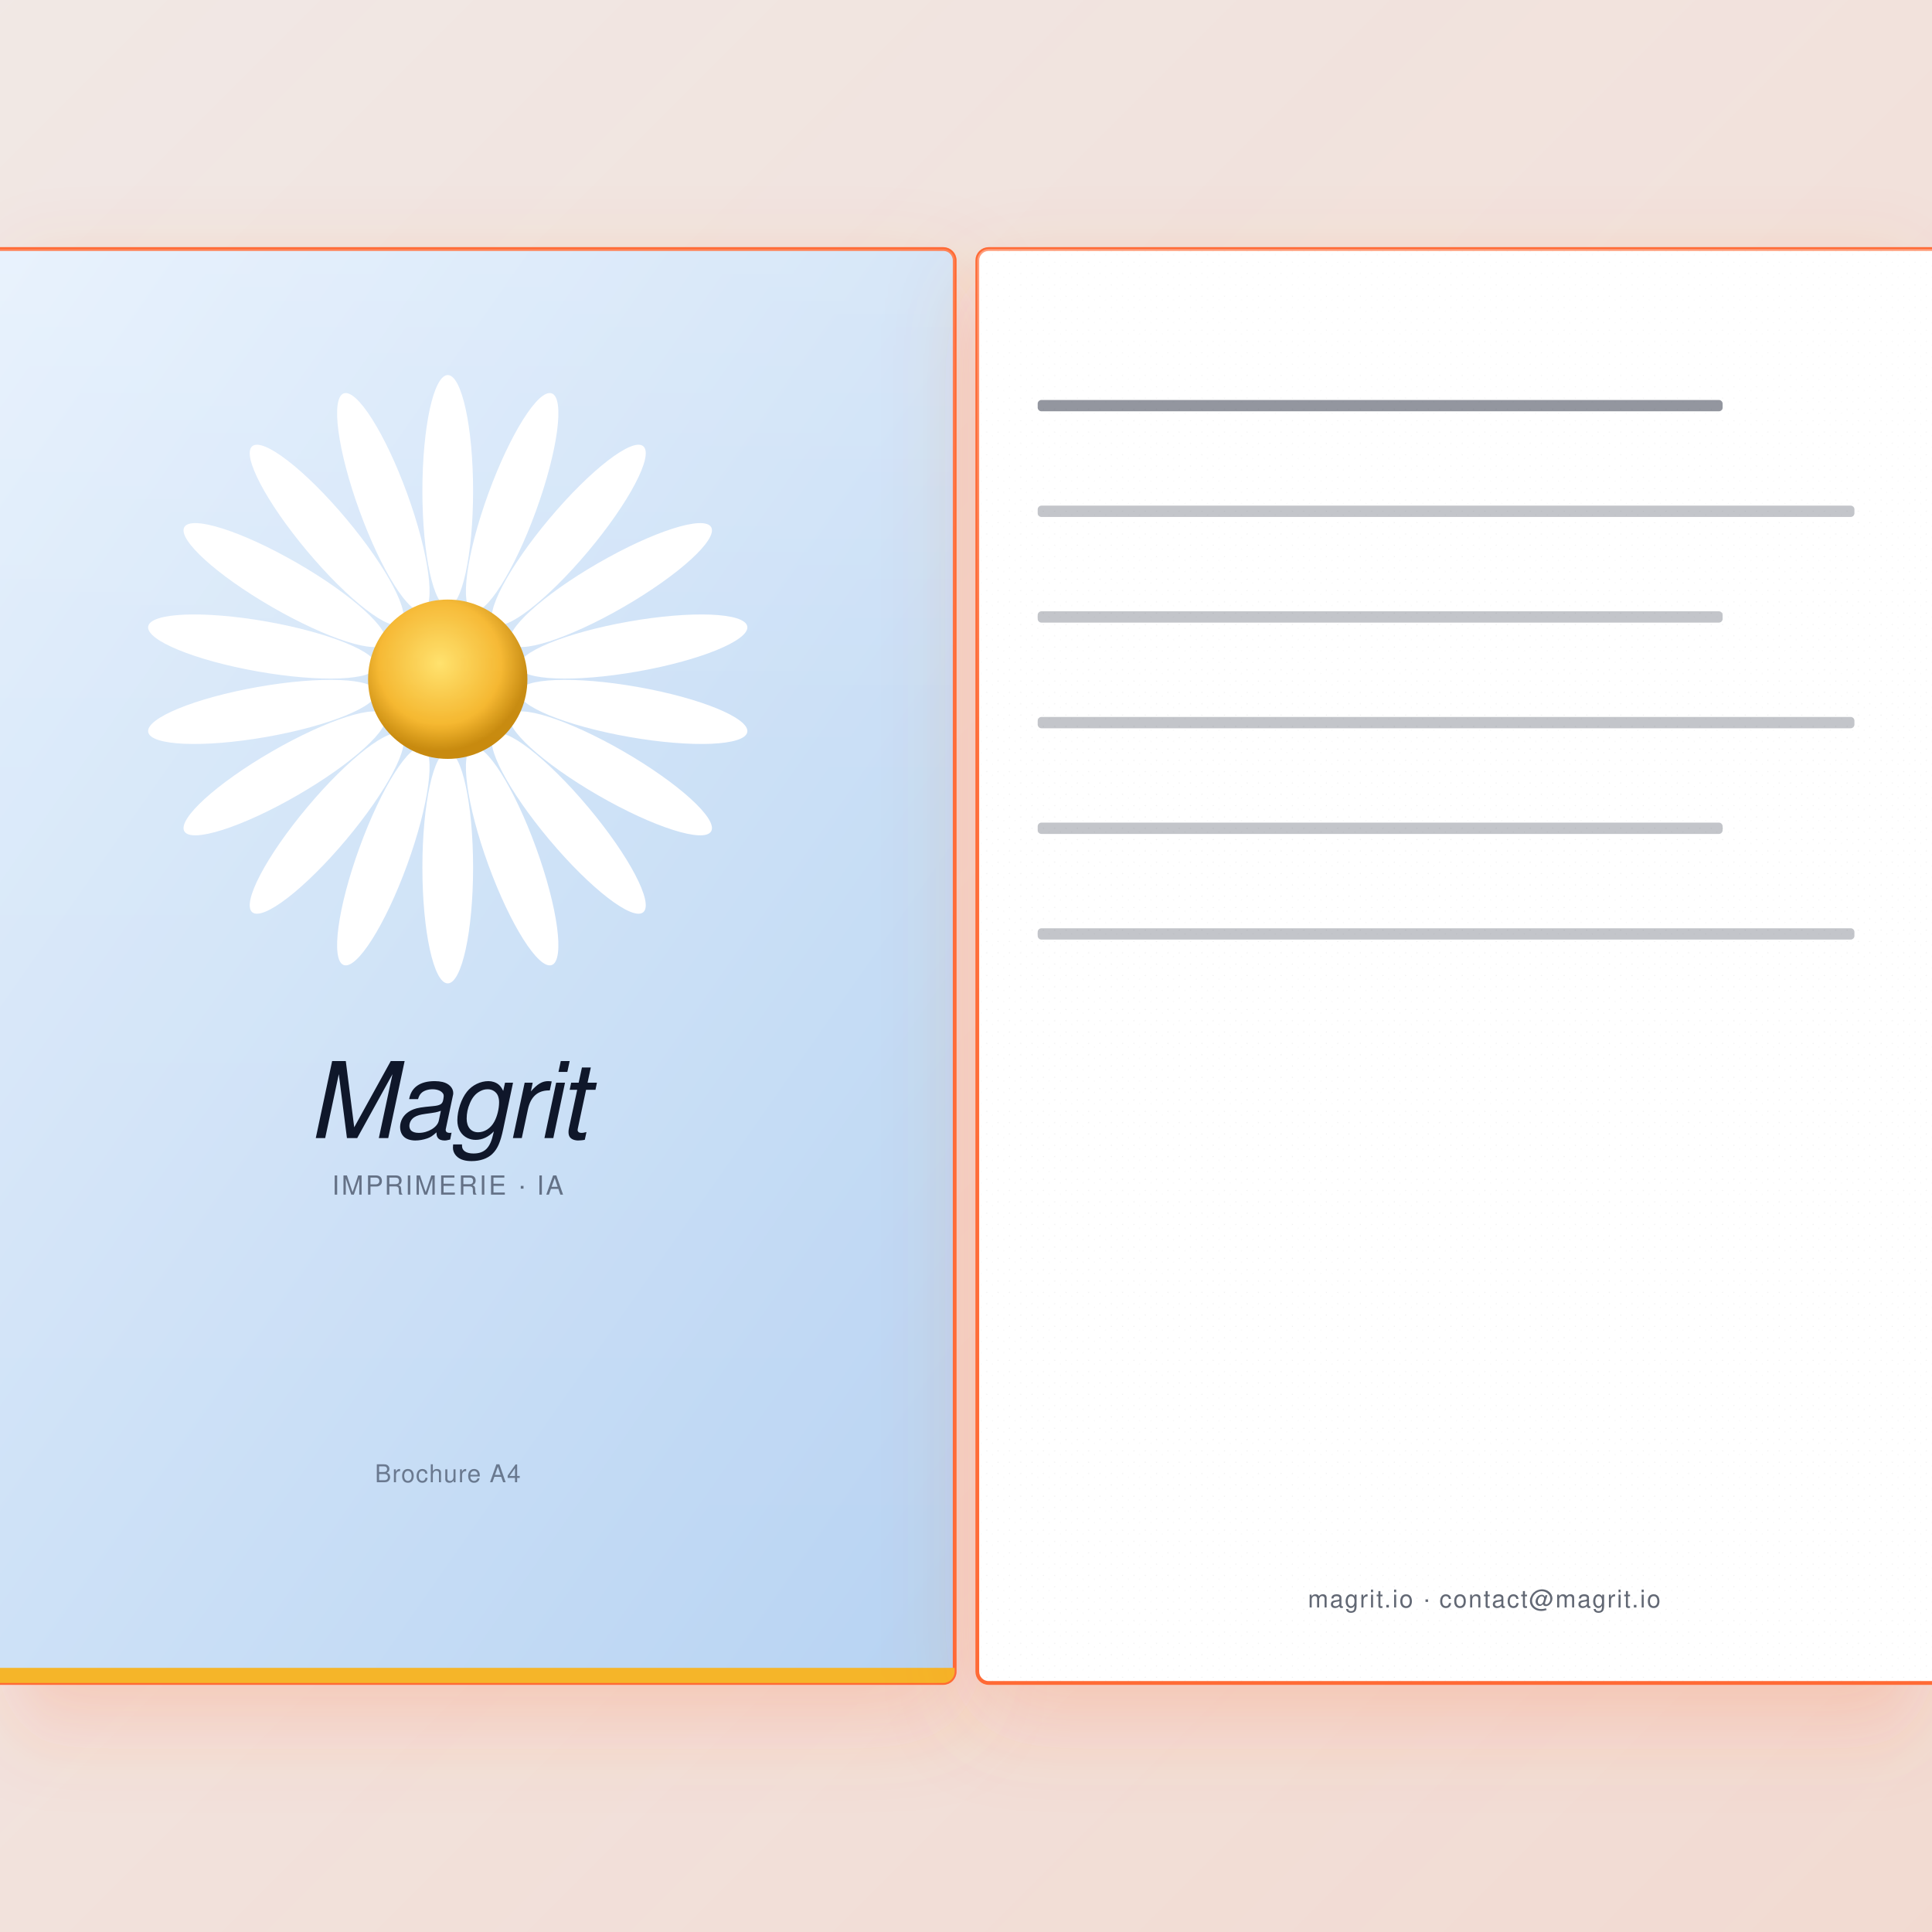
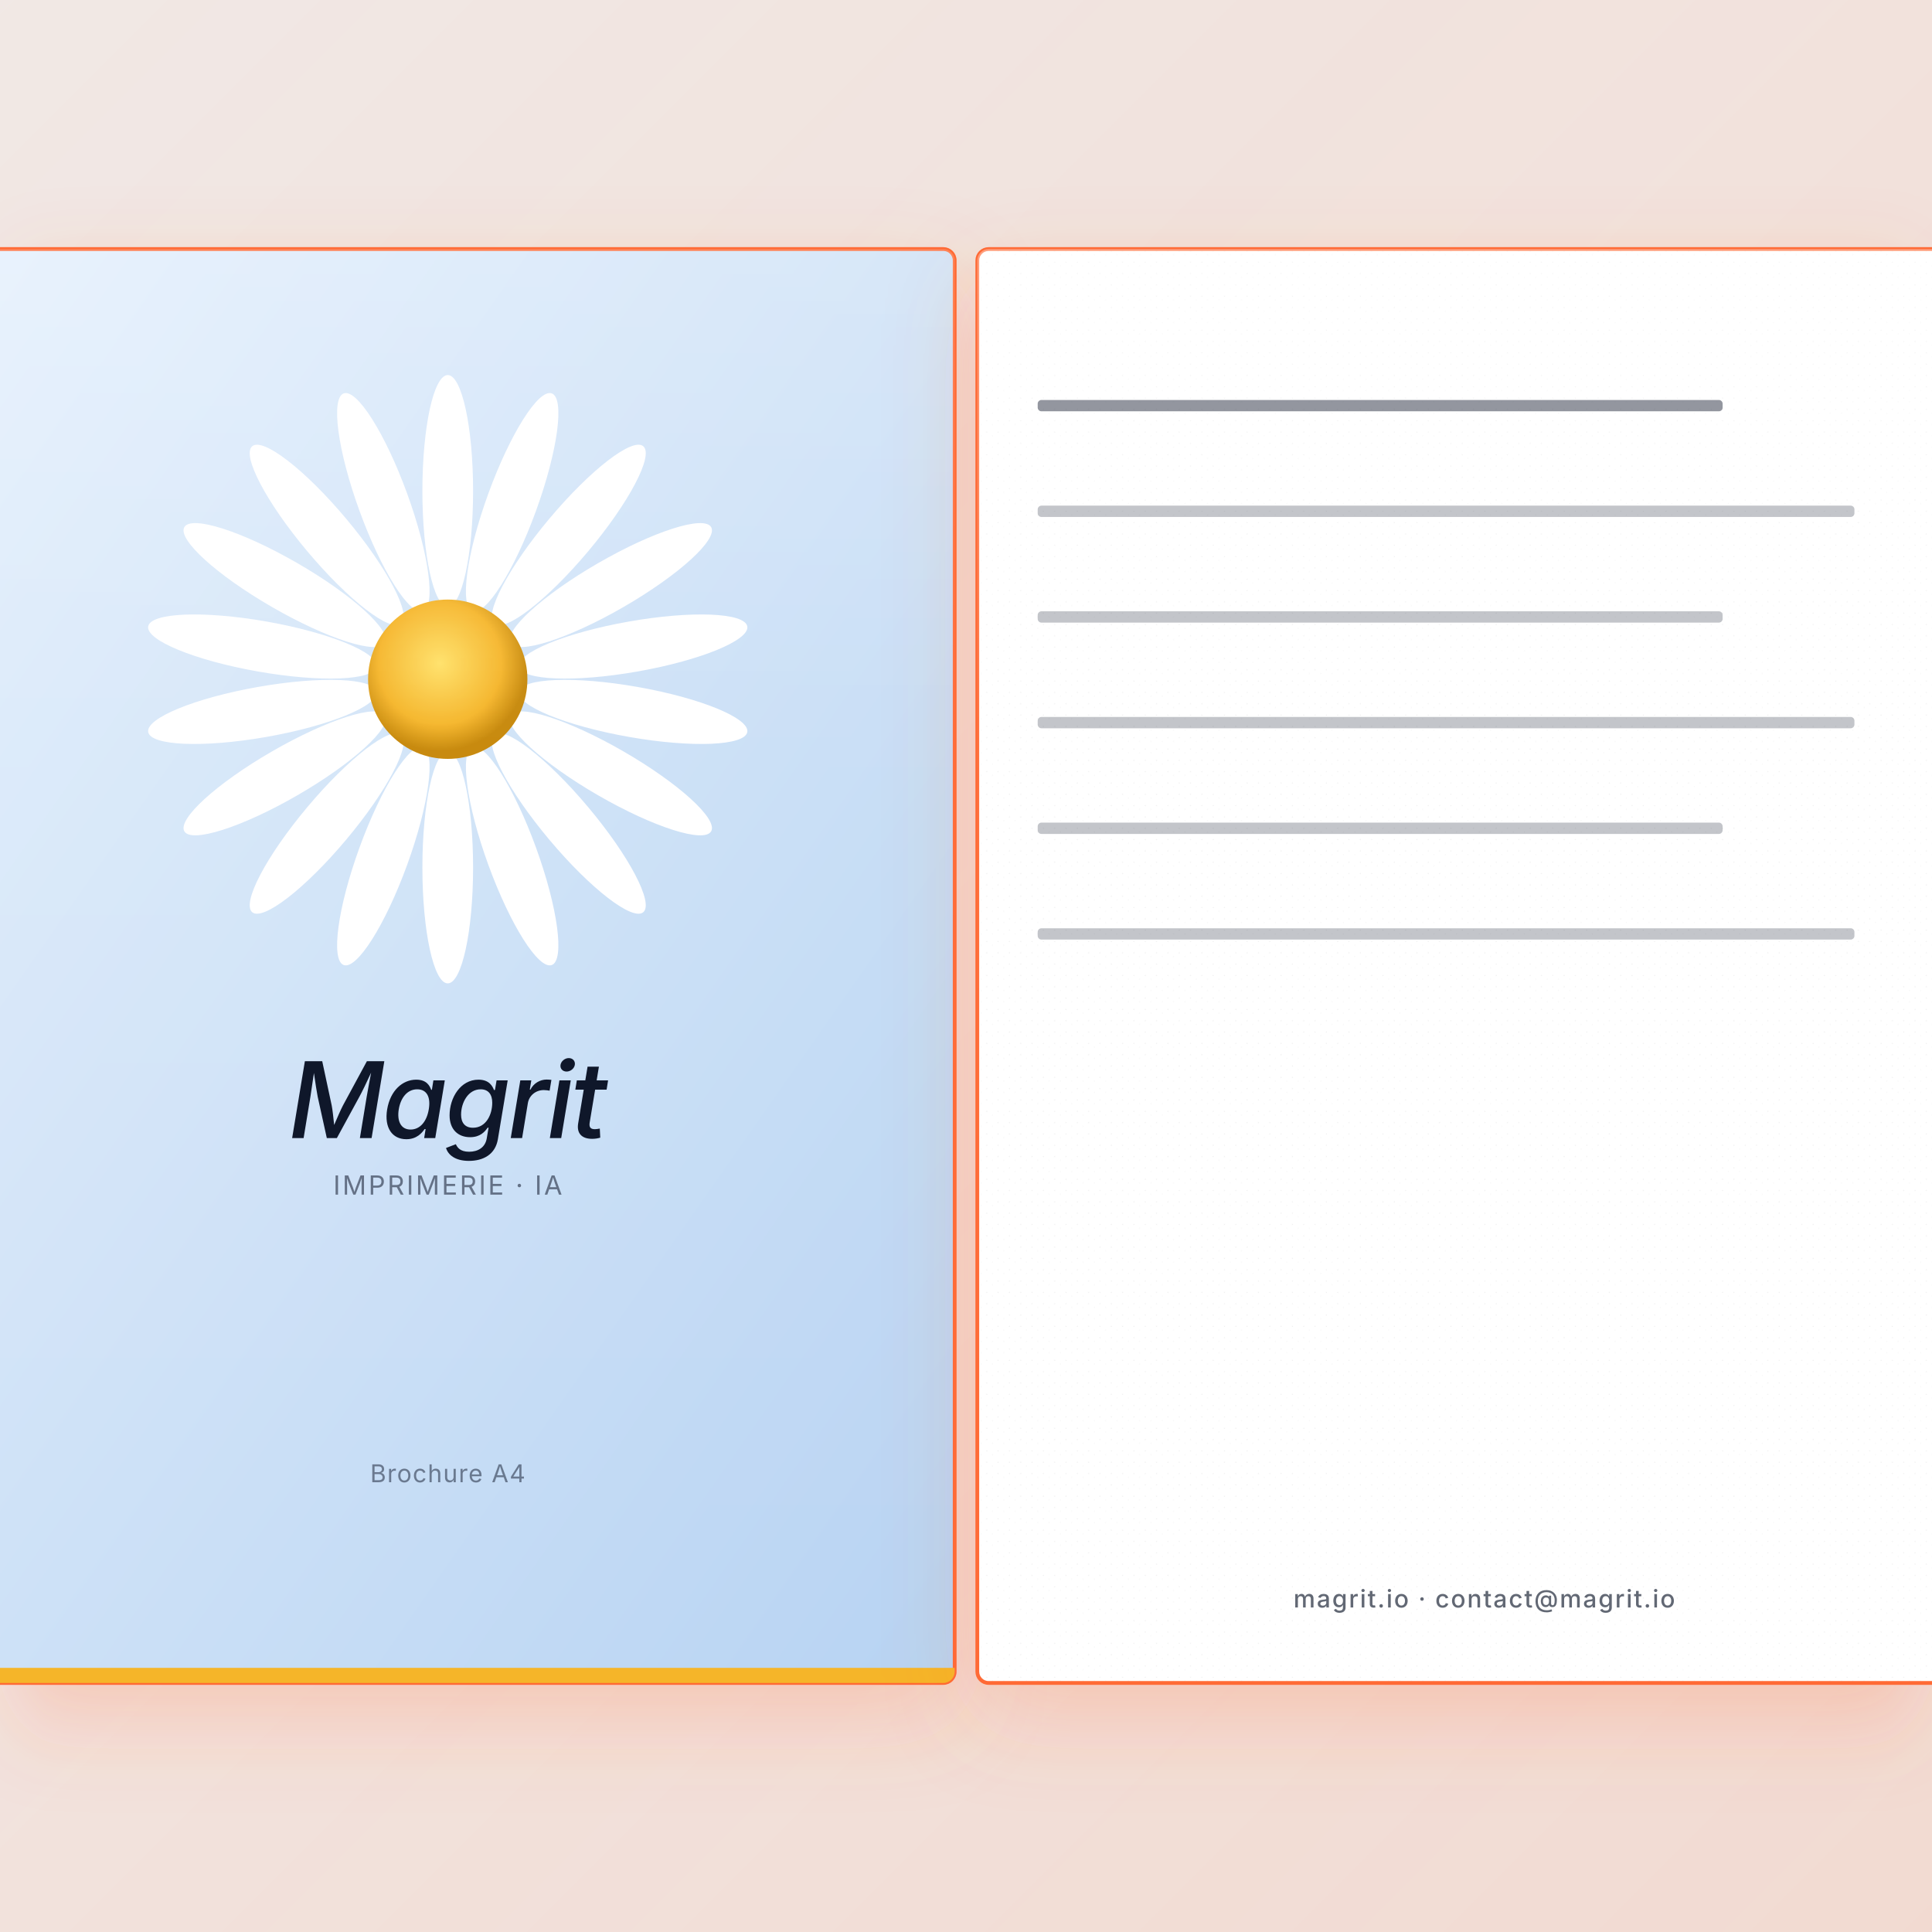
<svg xmlns="http://www.w3.org/2000/svg" viewBox="0 0 1024 1024" width="1024" height="1024">
  <defs>
    <linearGradient id="bg" x1="0%" y1="0%" x2="100%" y2="100%">
      <stop offset="0%" stop-color="#FF6B35" stop-opacity="0.06" />
      <stop offset="100%" stop-color="#FF6B35" stop-opacity="0.16" />
    </linearGradient>
    <linearGradient id="mgTileCover" x1="0%" y1="0%" x2="100%" y2="100%">
      <stop offset="0%" stop-color="#E5F0FC" />
      <stop offset="100%" stop-color="#B7D3F2" />
    </linearGradient>
    <radialGradient id="mgCoreCover" cx="45%" cy="40%" r="55%">
      <stop offset="0%" stop-color="#FFE066" />
      <stop offset="70%" stop-color="#F5B529" />
      <stop offset="100%" stop-color="#C68708" />
    </radialGradient>
    <clipPath id="coverClip">
      <rect x="-31.374" y="132" width="537.374" height="760" rx="6" ry="6" />
    </clipPath>
    <filter id="shadowDouble" x="-15%" y="-15%" width="130%" height="130%">
      <feDropShadow dx="0" dy="4" stdDeviation="6" flood-color="#000" flood-opacity="0.18" />
      <feDropShadow dx="0" dy="18" stdDeviation="24" flood-color="#FF6B35" flood-opacity="0.22" />
    </filter>
    <linearGradient id="paperHighlight" x1="0%" y1="0%" x2="0%" y2="100%">
      <stop offset="0%" stop-color="#ffffff" stop-opacity="0.35" />
      <stop offset="35%" stop-color="#ffffff" stop-opacity="0.05" />
      <stop offset="100%" stop-color="#ffffff" stop-opacity="0" />
    </linearGradient>
    <pattern id="paperTexture" width="6" height="6" patternUnits="userSpaceOnUse">
      <rect width="6" height="6" fill="white" />
      <circle cx="1" cy="1" r="0.3" fill="#e5e5e5" opacity="0.6" />
      <circle cx="4" cy="3" r="0.25" fill="#e5e5e5" opacity="0.5" />
    </pattern>
  </defs>
  <rect width="1024" height="1024" fill="url(#bg)" />
  <rect x="-31.374" y="132" width="537.374" height="760" fill="url(#mgTileCover)" stroke="#FF6B35" stroke-width="2" rx="6" ry="6" filter="url(#shadowDouble)" />
  <g clip-path="url(#coverClip)">
    <g transform="translate(237.3131 360)">
      <g fill="#FFFFFF">
        <ellipse cx="0" cy="-99.798" rx="13.434" ry="61.414" transform="rotate(0)" />
        <ellipse cx="0" cy="-99.798" rx="13.434" ry="61.414" transform="rotate(20)" />
        <ellipse cx="0" cy="-99.798" rx="13.434" ry="61.414" transform="rotate(40)" />
        <ellipse cx="0" cy="-99.798" rx="13.434" ry="61.414" transform="rotate(60)" />
        <ellipse cx="0" cy="-99.798" rx="13.434" ry="61.414" transform="rotate(80)" />
        <ellipse cx="0" cy="-99.798" rx="13.434" ry="61.414" transform="rotate(100)" />
        <ellipse cx="0" cy="-99.798" rx="13.434" ry="61.414" transform="rotate(120)" />
        <ellipse cx="0" cy="-99.798" rx="13.434" ry="61.414" transform="rotate(140)" />
        <ellipse cx="0" cy="-99.798" rx="13.434" ry="61.414" transform="rotate(160)" />
        <ellipse cx="0" cy="-99.798" rx="13.434" ry="61.414" transform="rotate(180)" />
        <ellipse cx="0" cy="-99.798" rx="13.434" ry="61.414" transform="rotate(200)" />
        <ellipse cx="0" cy="-99.798" rx="13.434" ry="61.414" transform="rotate(220)" />
        <ellipse cx="0" cy="-99.798" rx="13.434" ry="61.414" transform="rotate(240)" />
        <ellipse cx="0" cy="-99.798" rx="13.434" ry="61.414" transform="rotate(260)" />
        <ellipse cx="0" cy="-99.798" rx="13.434" ry="61.414" transform="rotate(280)" />
        <ellipse cx="0" cy="-99.798" rx="13.434" ry="61.414" transform="rotate(300)" />
        <ellipse cx="0" cy="-99.798" rx="13.434" ry="61.414" transform="rotate(320)" />
        <ellipse cx="0" cy="-99.798" rx="13.434" ry="61.414" transform="rotate(340)" />
      </g>
      <circle r="42.222" fill="url(#mgCoreCover)" />
    </g>
    <rect x="-31.374" y="884" width="537.374" height="8" fill="#F5B529" />
  </g>
  <rect x="-31.374" y="132" width="537.374" height="760" fill="url(#paperHighlight)" rx="6" ry="6" opacity="0.5" pointer-events="none" />
-   <text x="237.313" y="603.2" text-anchor="middle" font-family="Helvetica Neue, Helvetica, Arial, sans-serif" font-size="56" font-weight="500" font-style="italic" fill="#0F172A" letter-spacing="-0.025em">Magrit</text>
-   <text x="237.313" y="633.2" text-anchor="middle" font-family="Helvetica Neue, Helvetica, Arial, sans-serif" font-size="14" font-weight="400" fill="#0F172A" fill-opacity="0.55" letter-spacing="0.08em">IMPRIMERIE · IA</text>
-   <text x="237.313" y="785.6" text-anchor="middle" font-family="Helvetica Neue, Helvetica, Arial, sans-serif" font-size="13" font-weight="400" fill="#0F172A" fill-opacity="0.50" letter-spacing="0.04em">Brochure A4</text>
+   <text x="237.313" y="603.2" text-anchor="middle" font-family="Inter" font-size="56" font-weight="500" font-style="italic" fill="#0F172A" letter-spacing="-0.025em">Magrit</text>
+   <text x="237.313" y="633.2" text-anchor="middle" font-family="Inter" font-size="14" font-weight="400" fill="#0F172A" fill-opacity="0.55" letter-spacing="0.08em">IMPRIMERIE · IA</text>
+   <text x="237.313" y="785.6" text-anchor="middle" font-family="Inter" font-size="13" font-weight="400" fill="#0F172A" fill-opacity="0.50" letter-spacing="0.04em">Brochure A4</text>
  <rect x="518" y="132" width="537.374" height="760" fill="url(#paperTexture)" stroke="#FF6B35" stroke-width="2" rx="6" ry="6" filter="url(#shadowDouble)" />
  <rect x="518" y="132" width="537.374" height="760" fill="url(#paperHighlight)" rx="6" ry="6" pointer-events="none" />
  <rect x="550" y="212" width="363.03" height="6" fill="#0F172A" opacity="0.45" rx="2" />
  <rect x="550" y="268" width="432.889" height="6" fill="#0F172A" opacity="0.25" rx="2" />
  <rect x="550" y="324" width="363.03" height="6" fill="#0F172A" opacity="0.25" rx="2" />
  <rect x="550" y="380" width="432.889" height="6" fill="#0F172A" opacity="0.25" rx="2" />
  <rect x="550" y="436" width="363.03" height="6" fill="#0F172A" opacity="0.25" rx="2" />
  <rect x="550" y="492" width="432.889" height="6" fill="#0F172A" opacity="0.25" rx="2" />
-   <text x="786.687" y="852" text-anchor="middle" font-family="Helvetica Neue, Helvetica, Arial, sans-serif" font-size="13" font-weight="500" fill="#0F172A" fill-opacity="0.65" letter-spacing="0.06em">magrit.io · contact@magrit.io</text>
+   <text x="786.687" y="852" text-anchor="middle" font-family="Inter" font-size="13" font-weight="500" fill="#0F172A" fill-opacity="0.65" letter-spacing="0.06em">magrit.io · contact@magrit.io</text>
</svg>
